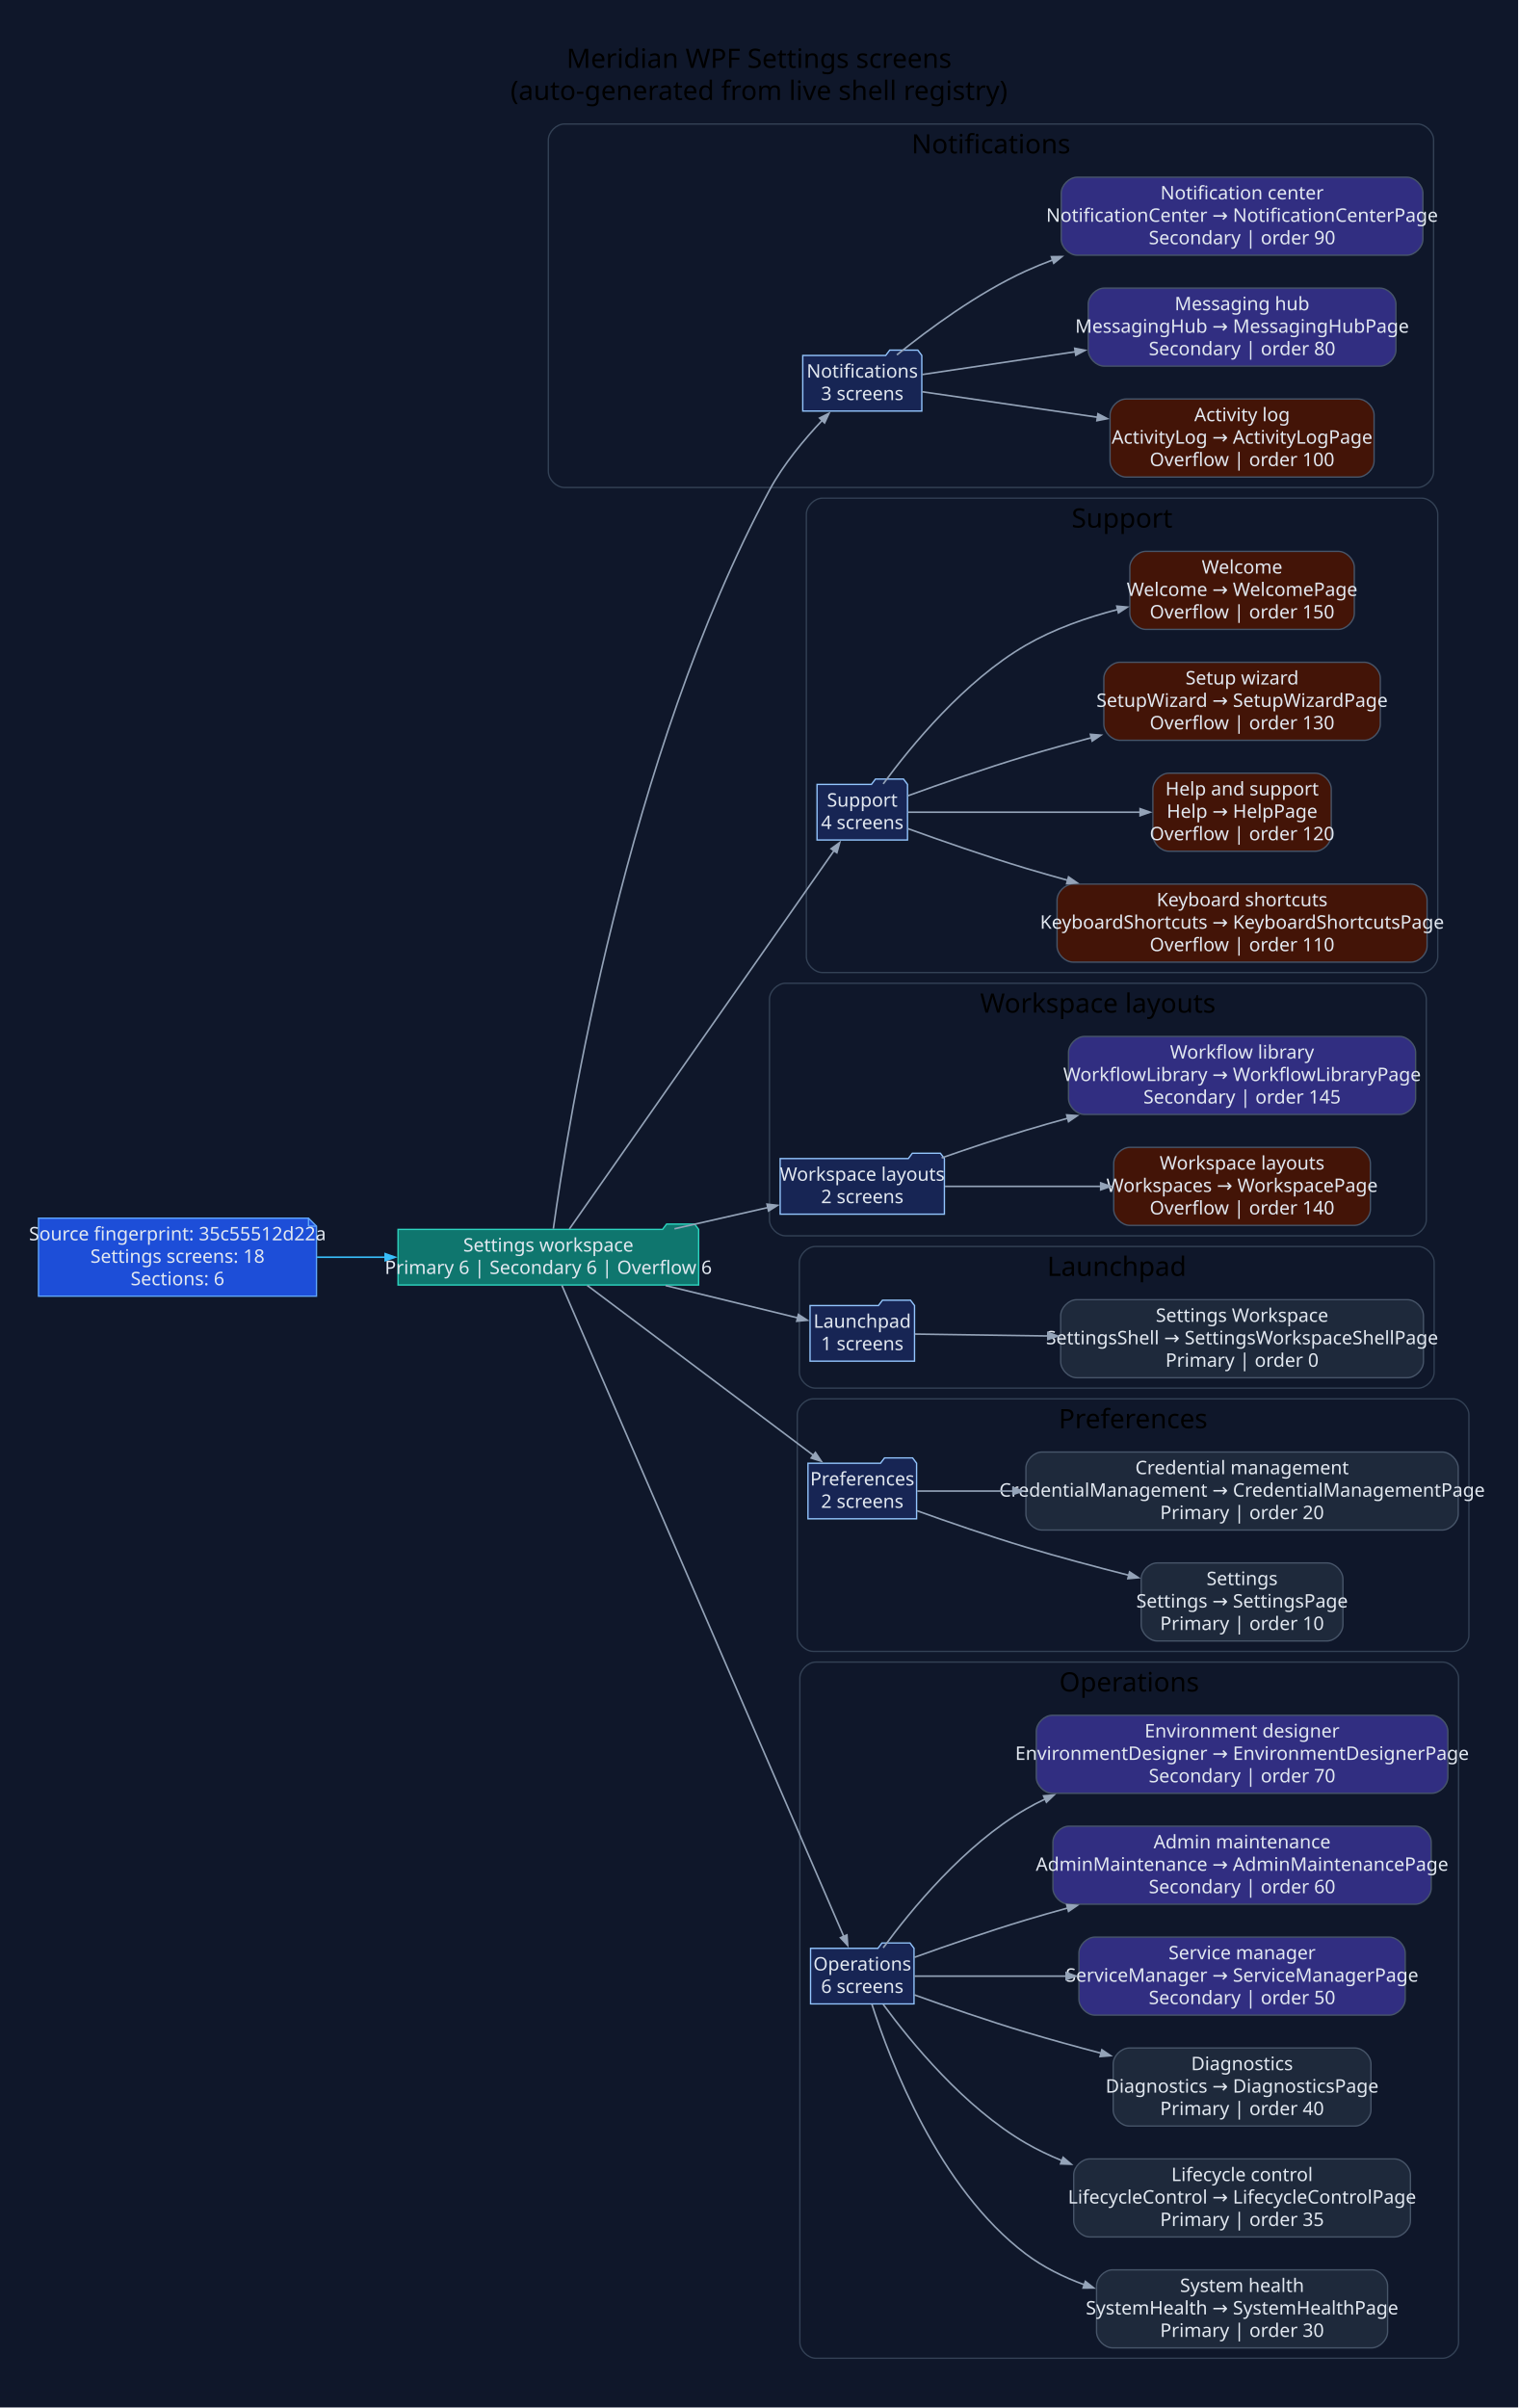
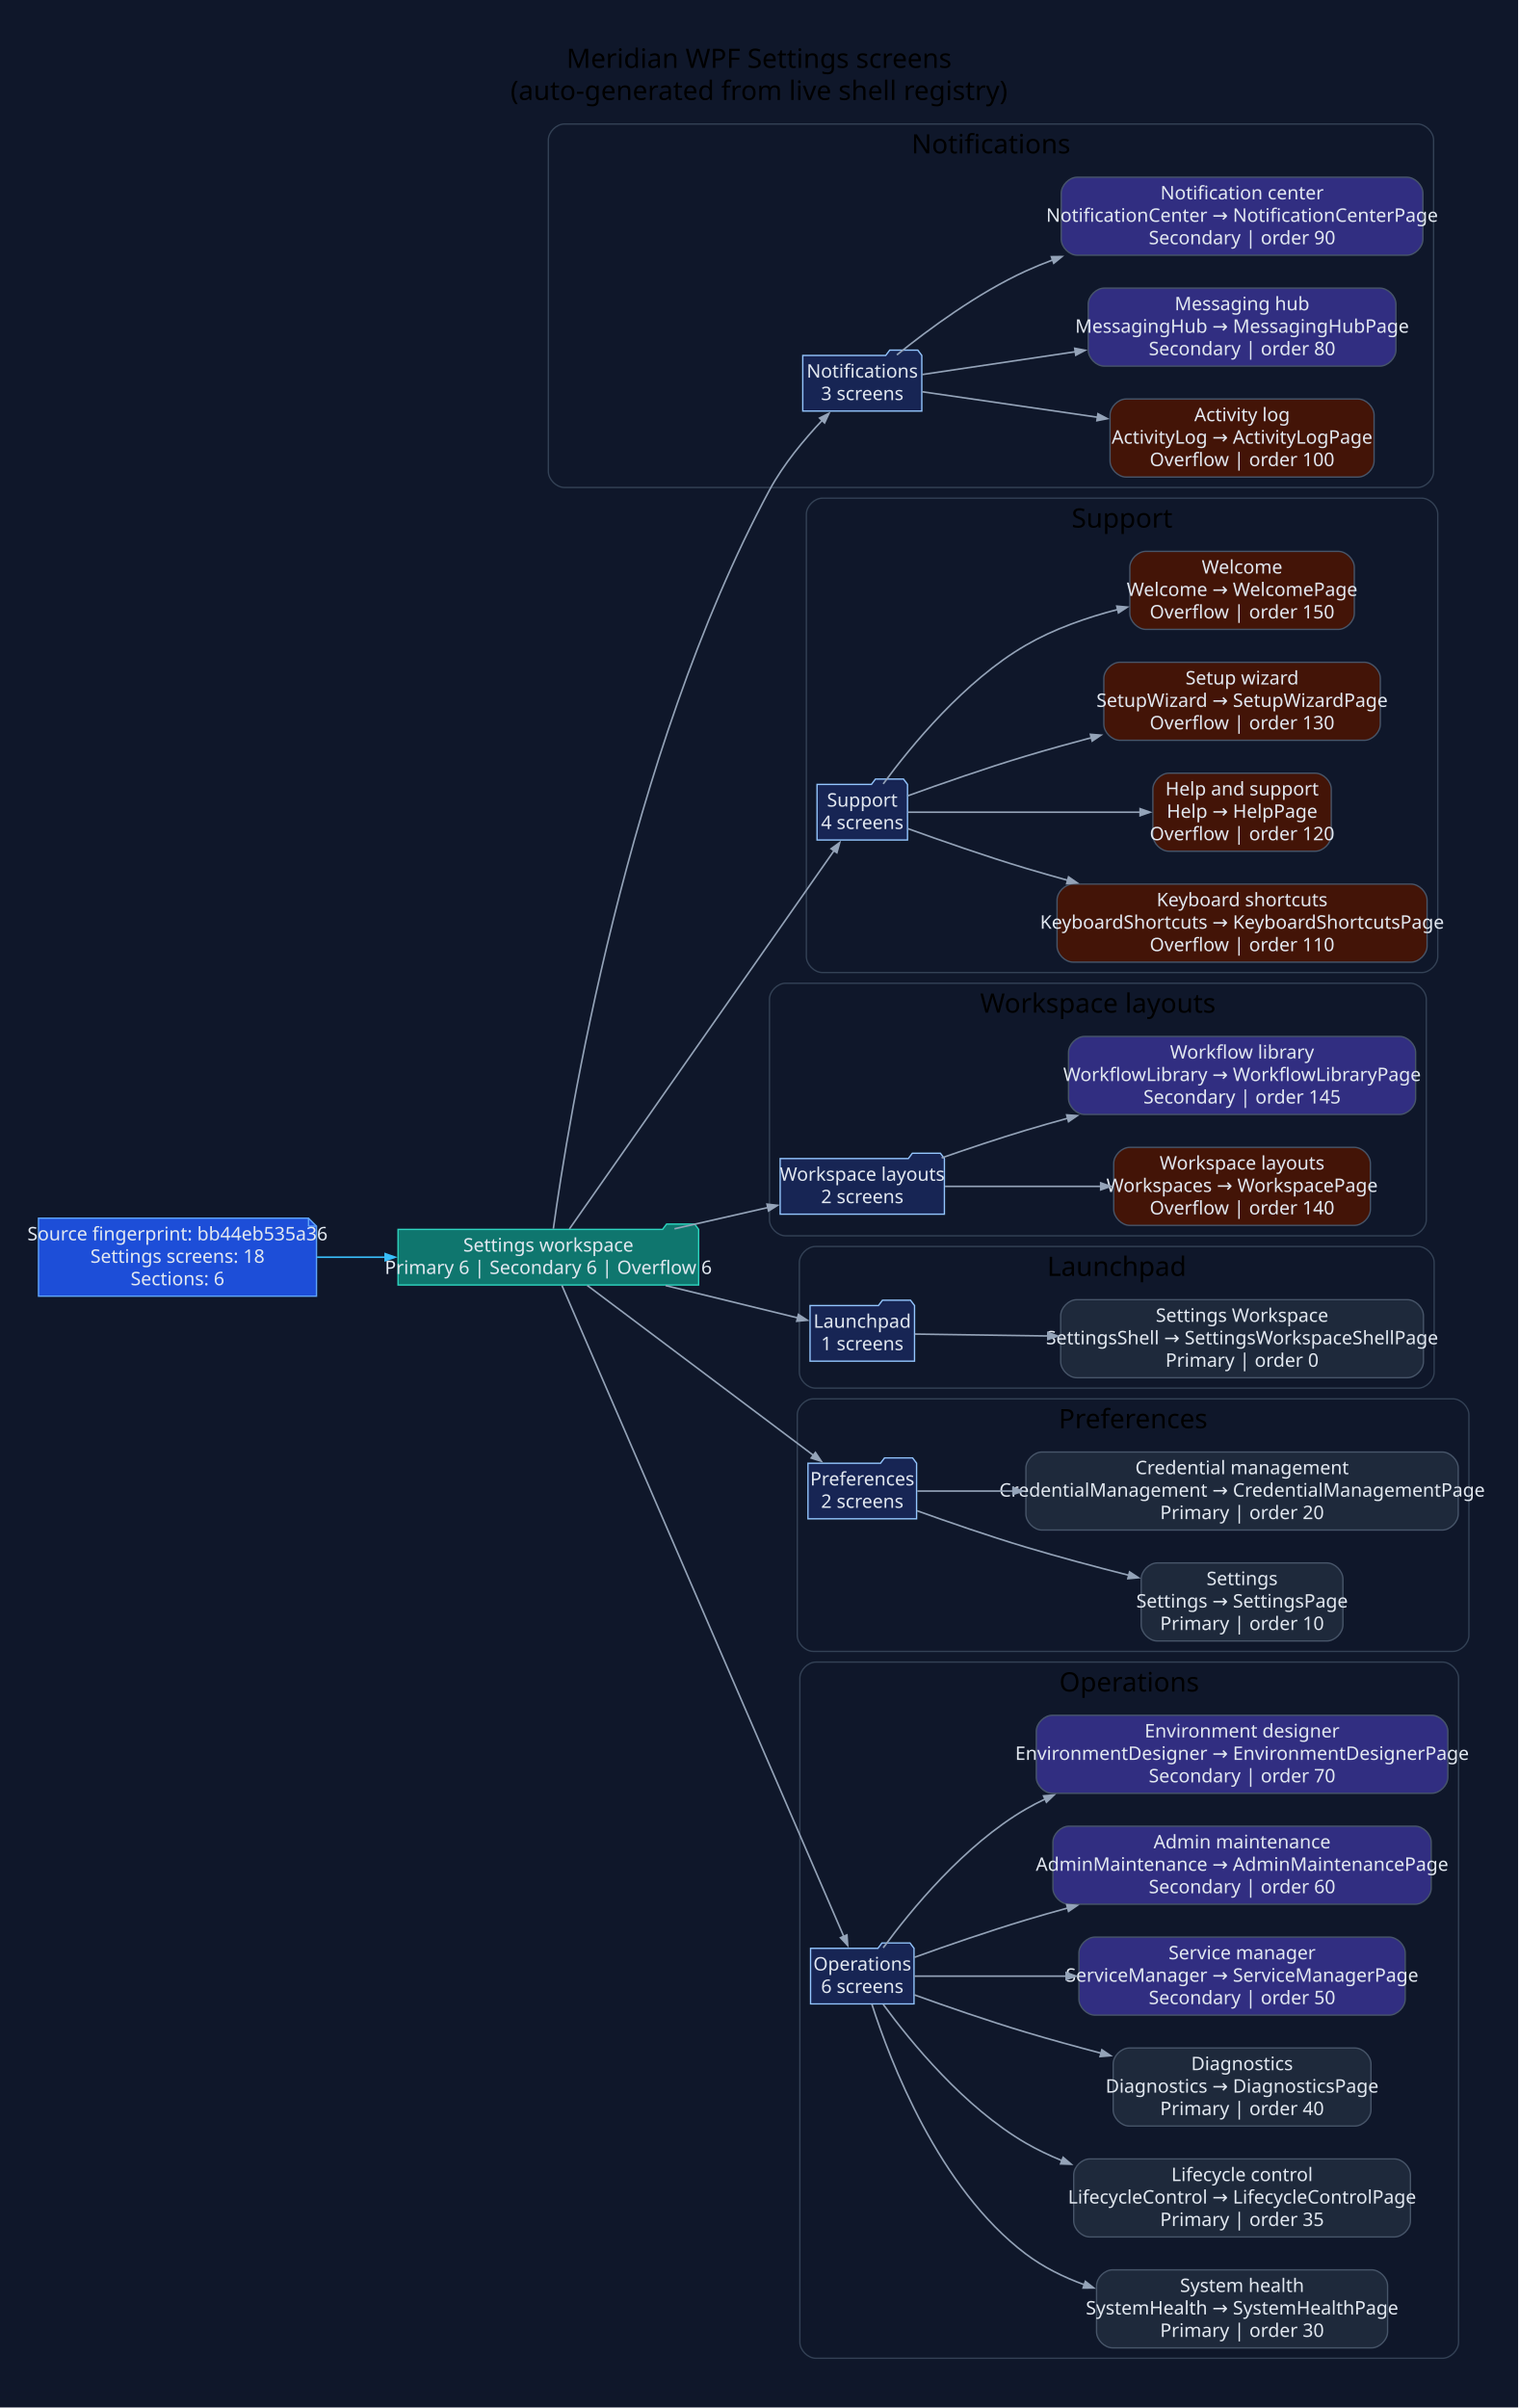
<svg xmlns="http://www.w3.org/2000/svg" width="1136pt" height="1802pt" viewBox="0.00 0.00 1136.00 1802.00">
  <g id="graph0" class="graph" transform="scale(1 1) rotate(0) translate(28.8 1772.8)">
    <polygon fill="#0f172a" stroke="none" points="-28.8,28.8 -28.8,-1772.8 1107.22,-1772.8 1107.22,28.8 -28.8,28.8" />
    <text xml:space="preserve" text-anchor="middle" x="539.21" y="-1722" font-family="Segoe UI" font-size="20.00">Meridian WPF Settings screens</text>
    <text xml:space="preserve" text-anchor="middle" x="539.21" y="-1698" font-family="Segoe UI" font-size="20.00">(auto-generated from live shell registry)</text>
    <g id="clust1" class="cluster">
      <path fill="#0f172a" stroke="#334155" d="M393.54,-1408C393.54,-1408 1031.99,-1408 1031.99,-1408 1037.99,-1408 1043.99,-1414 1043.99,-1420 1043.99,-1420 1043.99,-1668 1043.99,-1668 1043.99,-1674 1037.99,-1680 1031.99,-1680 1031.99,-1680 393.54,-1680 393.54,-1680 387.54,-1680 381.54,-1674 381.54,-1668 381.54,-1668 381.54,-1420 381.54,-1420 381.54,-1414 387.54,-1408 393.54,-1408" />
      <text xml:space="preserve" text-anchor="middle" x="712.76" y="-1658" font-family="Segoe UI" font-size="20.00">Notifications</text>
    </g>
    <g id="clust2" class="cluster">
      <path fill="#0f172a" stroke="#334155" d="M586.61,-1045C586.61,-1045 1035.11,-1045 1035.11,-1045 1041.11,-1045 1047.11,-1051 1047.11,-1057 1047.11,-1057 1047.11,-1388 1047.11,-1388 1047.11,-1394 1041.11,-1400 1035.11,-1400 1035.11,-1400 586.61,-1400 586.61,-1400 580.61,-1400 574.61,-1394 574.61,-1388 574.61,-1388 574.61,-1057 574.61,-1057 574.61,-1051 580.61,-1045 586.61,-1045" />
      <text xml:space="preserve" text-anchor="middle" x="810.86" y="-1378" font-family="Segoe UI" font-size="20.00">Support</text>
    </g>
    <g id="clust3" class="cluster">
      <path fill="#0f172a" stroke="#334155" d="M559.01,-848C559.01,-848 1026.54,-848 1026.54,-848 1032.54,-848 1038.54,-854 1038.54,-860 1038.54,-860 1038.54,-1025 1038.54,-1025 1038.54,-1031 1032.54,-1037 1026.54,-1037 1026.54,-1037 559.01,-1037 559.01,-1037 553.01,-1037 547.01,-1031 547.01,-1025 547.01,-1025 547.01,-860 547.01,-860 547.01,-854 553.01,-848 559.01,-848" />
      <text xml:space="preserve" text-anchor="middle" x="792.78" y="-1015" font-family="Segoe UI" font-size="20.00">Workspace layouts</text>
    </g>
    <g id="clust4" class="cluster">
      <path fill="#0f172a" stroke="#334155" d="M581.37,-734C581.37,-734 1032.4,-734 1032.4,-734 1038.4,-734 1044.4,-740 1044.4,-746 1044.4,-746 1044.4,-828 1044.4,-828 1044.4,-834 1038.4,-840 1032.4,-840 1032.4,-840 581.37,-840 581.37,-840 575.37,-840 569.37,-834 569.37,-828 569.37,-828 569.37,-746 569.37,-746 569.37,-740 575.37,-734 581.37,-734" />
      <text xml:space="preserve" text-anchor="middle" x="806.89" y="-818" font-family="Segoe UI" font-size="20.00">Launchpad</text>
    </g>
    <g id="clust5" class="cluster">
      <path fill="#0f172a" stroke="#334155" d="M579.82,-537C579.82,-537 1058.42,-537 1058.42,-537 1064.42,-537 1070.42,-543 1070.42,-549 1070.42,-549 1070.42,-714 1070.42,-714 1070.42,-720 1064.42,-726 1058.42,-726 1058.42,-726 579.82,-726 579.82,-726 573.82,-726 567.82,-720 567.82,-714 567.82,-714 567.82,-549 567.82,-549 567.82,-543 573.82,-537 579.82,-537" />
      <text xml:space="preserve" text-anchor="middle" x="819.12" y="-704" font-family="Segoe UI" font-size="20.00">Preferences</text>
    </g>
    <g id="clust6" class="cluster">
      <path fill="#0f172a" stroke="#334155" d="M581.75,-8C581.75,-8 1050.66,-8 1050.66,-8 1056.66,-8 1062.66,-14 1062.66,-20 1062.66,-20 1062.66,-517 1062.66,-517 1062.66,-523 1056.66,-529 1050.66,-529 1050.66,-529 581.75,-529 581.75,-529 575.75,-529 569.75,-523 569.75,-517 569.75,-517 569.75,-20 569.75,-20 569.75,-14 575.75,-8 581.75,-8" />
      <text xml:space="preserve" text-anchor="middle" x="816.2" y="-507" font-family="Segoe UI" font-size="20.00">Operations</text>
    </g>
    <g id="node1" class="node">
      <polygon fill="#1d4ed8" stroke="#60a5fa" points="202.06,-861.2 0,-861.2 0,-802.8 208.06,-802.8 208.06,-855.2 202.06,-861.2" />
      <polyline fill="none" stroke="#60a5fa" points="202.06,-861.2 202.06,-855.2" />
      <polyline fill="none" stroke="#60a5fa" points="208.06,-855.2 202.06,-855.2" />
-       <text xml:space="preserve" text-anchor="middle" x="104.03" y="-844.6" font-family="Segoe UI" font-size="14.00" fill="#e2e8f0">Source fingerprint: 35c55512d22a</text>
+       <text xml:space="preserve" text-anchor="middle" x="104.03" y="-844.6" font-family="Segoe UI" font-size="14.00" fill="#e2e8f0">Source fingerprint: bb44eb535a36</text>
      <text xml:space="preserve" text-anchor="middle" x="104.03" y="-827.8" font-family="Segoe UI" font-size="14.00" fill="#e2e8f0">Settings screens: 18</text>
      <text xml:space="preserve" text-anchor="middle" x="104.03" y="-811" font-family="Segoe UI" font-size="14.00" fill="#e2e8f0">Sections: 6</text>
    </g>
    <g id="node2" class="node">
      <polygon fill="#0f766e" stroke="#2dd4bf" points="494.01,-852.8 491.01,-856.8 470.01,-856.8 467.01,-852.8 269.06,-852.8 269.06,-811.2 494.01,-811.2 494.01,-852.8" />
      <text xml:space="preserve" text-anchor="middle" x="381.54" y="-836.2" font-family="Segoe UI" font-size="14.00" fill="#e2e8f0">Settings workspace</text>
      <text xml:space="preserve" text-anchor="middle" x="381.54" y="-819.4" font-family="Segoe UI" font-size="14.00" fill="#e2e8f0">Primary 6 | Secondary 6 | Overflow 6</text>
    </g>
    <g id="edge1" class="edge">
      <path fill="none" stroke="#38bdf8" stroke-width="1.2" d="M208.4,-832C225.18,-832 242.68,-832 259.82,-832" />
      <polygon fill="#38bdf8" stroke="#38bdf8" stroke-width="1.2" points="259.43,-834.63 266.93,-832 259.43,-829.38 259.43,-834.63" />
    </g>
    <g id="node3" class="node">
      <polygon fill="#172554" stroke="#93c5fd" points="661.01,-1506.8 658.01,-1510.8 637.01,-1510.8 634.01,-1506.8 571.92,-1506.8 571.92,-1465.2 661.01,-1465.2 661.01,-1506.8" />
      <text xml:space="preserve" text-anchor="middle" x="616.46" y="-1490.2" font-family="Segoe UI" font-size="14.00" fill="#e2e8f0">Notifications</text>
      <text xml:space="preserve" text-anchor="middle" x="616.46" y="-1473.4" font-family="Segoe UI" font-size="14.00" fill="#e2e8f0">3 screens</text>
    </g>
    <g id="edge2" class="edge">
      <path fill="none" stroke="#94a3b8" stroke-width="1.2" d="M385.29,-853.3C396.07,-931.31 440.1,-1207.2 547.01,-1406 557.37,-1425.27 573,-1444 586.72,-1458.49" />
      <polygon fill="#94a3b8" stroke="#94a3b8" stroke-width="1.2" points="584.49,-1459.97 591.59,-1463.53 588.26,-1456.32 584.49,-1459.97" />
    </g>
    <g id="node7" class="node">
      <polygon fill="#172554" stroke="#93c5fd" points="650.31,-1185.8 647.31,-1189.8 626.31,-1189.8 623.31,-1185.8 582.61,-1185.8 582.61,-1144.2 650.31,-1144.2 650.31,-1185.8" />
      <text xml:space="preserve" text-anchor="middle" x="616.46" y="-1169.2" font-family="Segoe UI" font-size="14.00" fill="#e2e8f0">Support</text>
      <text xml:space="preserve" text-anchor="middle" x="616.46" y="-1152.4" font-family="Segoe UI" font-size="14.00" fill="#e2e8f0">4 screens</text>
    </g>
    <g id="edge6" class="edge">
      <path fill="none" stroke="#94a3b8" stroke-width="1.2" d="M397.28,-853.08C437.55,-910.65 549.41,-1070.57 595.36,-1136.26" />
      <polygon fill="#94a3b8" stroke="#94a3b8" stroke-width="1.2" points="593.14,-1137.66 599.59,-1142.31 597.44,-1134.66 593.14,-1137.66" />
    </g>
    <g id="node12" class="node">
      <polygon fill="#172554" stroke="#93c5fd" points="677.92,-905.8 674.92,-909.8 653.92,-909.8 650.92,-905.8 555.01,-905.8 555.01,-864.2 677.92,-864.2 677.92,-905.8" />
      <text xml:space="preserve" text-anchor="middle" x="616.46" y="-889.2" font-family="Segoe UI" font-size="14.00" fill="#e2e8f0">Workspace layouts</text>
      <text xml:space="preserve" text-anchor="middle" x="616.46" y="-872.4" font-family="Segoe UI" font-size="14.00" fill="#e2e8f0">2 screens</text>
    </g>
    <g id="edge11" class="edge">
      <path fill="none" stroke="#94a3b8" stroke-width="1.2" d="M475.93,-853.25C499.29,-858.57 523.95,-864.18 545.92,-869.18" />
      <polygon fill="#94a3b8" stroke="#94a3b8" stroke-width="1.2" points="545.17,-871.7 553.07,-870.8 546.34,-866.58 545.17,-871.7" />
    </g>
    <g id="node15" class="node">
      <polygon fill="#172554" stroke="#93c5fd" points="655.56,-795.8 652.56,-799.8 631.56,-799.8 628.56,-795.8 577.37,-795.8 577.37,-754.2 655.56,-754.2 655.56,-795.8" />
      <text xml:space="preserve" text-anchor="middle" x="616.46" y="-779.2" font-family="Segoe UI" font-size="14.00" fill="#e2e8f0">Launchpad</text>
      <text xml:space="preserve" text-anchor="middle" x="616.46" y="-762.4" font-family="Segoe UI" font-size="14.00" fill="#e2e8f0">1 screens</text>
    </g>
    <g id="edge14" class="edge">
      <path fill="none" stroke="#94a3b8" stroke-width="1.2" d="M469.27,-810.78C502.77,-802.58 539.78,-793.52 568.18,-786.57" />
      <polygon fill="#94a3b8" stroke="#94a3b8" stroke-width="1.2" points="568.66,-789.16 575.32,-784.82 567.41,-784.06 568.66,-789.16" />
    </g>
    <g id="node17" class="node">
      <polygon fill="#172554" stroke="#93c5fd" points="657.11,-677.8 654.11,-681.8 633.11,-681.8 630.11,-677.8 575.82,-677.8 575.82,-636.2 657.11,-636.2 657.11,-677.8" />
      <text xml:space="preserve" text-anchor="middle" x="616.46" y="-661.2" font-family="Segoe UI" font-size="14.00" fill="#e2e8f0">Preferences</text>
      <text xml:space="preserve" text-anchor="middle" x="616.46" y="-644.4" font-family="Segoe UI" font-size="14.00" fill="#e2e8f0">2 screens</text>
    </g>
    <g id="edge16" class="edge">
      <path fill="none" stroke="#94a3b8" stroke-width="1.2" d="M410.63,-810.89C453.04,-779.03 533.37,-718.67 579.83,-683.77" />
      <polygon fill="#94a3b8" stroke="#94a3b8" stroke-width="1.2" points="581.4,-685.88 585.82,-679.27 578.24,-681.68 581.4,-685.88" />
    </g>
    <g id="node20" class="node">
      <polygon fill="#172554" stroke="#93c5fd" points="655.18,-314.8 652.18,-318.8 631.18,-318.8 628.18,-314.8 577.75,-314.8 577.75,-273.2 655.18,-273.2 655.18,-314.8" />
      <text xml:space="preserve" text-anchor="middle" x="616.46" y="-298.2" font-family="Segoe UI" font-size="14.00" fill="#e2e8f0">Operations</text>
      <text xml:space="preserve" text-anchor="middle" x="616.46" y="-281.4" font-family="Segoe UI" font-size="14.00" fill="#e2e8f0">6 screens</text>
    </g>
    <g id="edge19" class="edge">
      <path fill="none" stroke="#94a3b8" stroke-width="1.2" d="M391.67,-810.91C427.76,-727.55 560.55,-420.84 602.6,-323.71" />
      <polygon fill="#94a3b8" stroke="#94a3b8" stroke-width="1.2" points="604.98,-324.83 605.55,-316.9 600.16,-322.74 604.98,-324.83" />
    </g>
    <g id="node4" class="node">
      <path fill="#431407" stroke="#475569" d="M987.46,-1474.2C987.46,-1474.2 813.88,-1474.2 813.88,-1474.2 807.88,-1474.2 801.88,-1468.2 801.88,-1462.2 801.88,-1462.2 801.88,-1427.8 801.88,-1427.8 801.88,-1421.8 807.88,-1415.8 813.88,-1415.8 813.88,-1415.8 987.46,-1415.8 987.46,-1415.8 993.46,-1415.8 999.46,-1421.8 999.46,-1427.8 999.46,-1427.8 999.46,-1462.2 999.46,-1462.2 999.46,-1468.2 993.46,-1474.2 987.46,-1474.2" />
      <text xml:space="preserve" text-anchor="middle" x="900.67" y="-1457.6" font-family="Segoe UI" font-size="14.00" fill="#e2e8f0">Activity log</text>
      <text xml:space="preserve" text-anchor="middle" x="900.67" y="-1440.8" font-family="Segoe UI" font-size="14.00" fill="#e2e8f0">ActivityLog → ActivityLogPage</text>
      <text xml:space="preserve" text-anchor="middle" x="900.67" y="-1424" font-family="Segoe UI" font-size="14.00" fill="#e2e8f0">Overflow | order 100</text>
    </g>
    <g id="edge3" class="edge">
      <path fill="none" stroke="#94a3b8" stroke-width="1.2" d="M661.25,-1479.64C696.3,-1474.55 746.97,-1467.18 792.6,-1460.56" />
      <polygon fill="#94a3b8" stroke="#94a3b8" stroke-width="1.2" points="792.81,-1463.18 799.85,-1459.5 792.05,-1457.98 792.81,-1463.18" />
    </g>
    <g id="node5" class="node">
      <path fill="#312e81" stroke="#475569" d="M1003.8,-1557.2C1003.8,-1557.2 797.54,-1557.2 797.54,-1557.2 791.54,-1557.2 785.54,-1551.2 785.54,-1545.2 785.54,-1545.2 785.54,-1510.8 785.54,-1510.8 785.54,-1504.8 791.54,-1498.8 797.54,-1498.8 797.54,-1498.8 1003.8,-1498.8 1003.8,-1498.8 1009.8,-1498.8 1015.8,-1504.8 1015.8,-1510.8 1015.8,-1510.8 1015.8,-1545.2 1015.8,-1545.2 1015.8,-1551.2 1009.8,-1557.2 1003.8,-1557.2" />
      <text xml:space="preserve" text-anchor="middle" x="900.67" y="-1540.6" font-family="Segoe UI" font-size="14.00" fill="#e2e8f0">Messaging hub</text>
      <text xml:space="preserve" text-anchor="middle" x="900.67" y="-1523.8" font-family="Segoe UI" font-size="14.00" fill="#e2e8f0">MessagingHub → MessagingHubPage</text>
      <text xml:space="preserve" text-anchor="middle" x="900.67" y="-1507" font-family="Segoe UI" font-size="14.00" fill="#e2e8f0">Secondary | order 80</text>
    </g>
    <g id="edge4" class="edge">
      <path fill="none" stroke="#94a3b8" stroke-width="1.2" d="M661.25,-1492.52C692.11,-1497.11 735.09,-1503.51 776.07,-1509.61" />
      <polygon fill="#94a3b8" stroke="#94a3b8" stroke-width="1.2" points="775.45,-1512.17 783.26,-1510.67 776.23,-1506.97 775.45,-1512.17" />
    </g>
    <g id="node6" class="node">
      <path fill="#312e81" stroke="#475569" d="M1023.99,-1640.2C1023.99,-1640.2 777.34,-1640.2 777.34,-1640.2 771.34,-1640.2 765.34,-1634.2 765.34,-1628.2 765.34,-1628.2 765.34,-1593.8 765.34,-1593.8 765.34,-1587.8 771.34,-1581.8 777.34,-1581.8 777.34,-1581.8 1023.99,-1581.8 1023.99,-1581.8 1029.99,-1581.8 1035.99,-1587.8 1035.99,-1593.8 1035.99,-1593.8 1035.99,-1628.2 1035.99,-1628.2 1035.99,-1634.2 1029.99,-1640.2 1023.99,-1640.2" />
      <text xml:space="preserve" text-anchor="middle" x="900.67" y="-1623.6" font-family="Segoe UI" font-size="14.00" fill="#e2e8f0">Notification center</text>
      <text xml:space="preserve" text-anchor="middle" x="900.67" y="-1606.8" font-family="Segoe UI" font-size="14.00" fill="#e2e8f0">NotificationCenter → NotificationCenterPage</text>
      <text xml:space="preserve" text-anchor="middle" x="900.67" y="-1590" font-family="Segoe UI" font-size="14.00" fill="#e2e8f0">Secondary | order 90</text>
    </g>
    <g id="edge5" class="edge">
      <path fill="none" stroke="#94a3b8" stroke-width="1.2" d="M642.37,-1507.22C665.86,-1526.21 702.75,-1553.53 738.92,-1570 745.37,-1572.94 752.06,-1575.69 758.9,-1578.26" />
      <polygon fill="#94a3b8" stroke="#94a3b8" stroke-width="1.2" points="757.97,-1580.72 765.91,-1580.81 759.76,-1575.78 757.97,-1580.72" />
    </g>
    <g id="node8" class="node">
      <path fill="#431407" stroke="#475569" d="M1027.11,-1111.2C1027.11,-1111.2 774.22,-1111.2 774.22,-1111.2 768.22,-1111.2 762.22,-1105.2 762.22,-1099.2 762.22,-1099.2 762.22,-1064.8 762.22,-1064.8 762.22,-1058.8 768.22,-1052.8 774.22,-1052.8 774.22,-1052.8 1027.11,-1052.8 1027.11,-1052.8 1033.11,-1052.8 1039.11,-1058.8 1039.11,-1064.8 1039.11,-1064.8 1039.11,-1099.2 1039.11,-1099.2 1039.11,-1105.2 1033.11,-1111.2 1027.11,-1111.2" />
      <text xml:space="preserve" text-anchor="middle" x="900.67" y="-1094.6" font-family="Segoe UI" font-size="14.00" fill="#e2e8f0">Keyboard shortcuts</text>
      <text xml:space="preserve" text-anchor="middle" x="900.67" y="-1077.8" font-family="Segoe UI" font-size="14.00" fill="#e2e8f0">KeyboardShortcuts → KeyboardShortcutsPage</text>
      <text xml:space="preserve" text-anchor="middle" x="900.67" y="-1061" font-family="Segoe UI" font-size="14.00" fill="#e2e8f0">Overflow | order 110</text>
    </g>
    <g id="edge7" class="edge">
      <path fill="none" stroke="#94a3b8" stroke-width="1.2" d="M650.73,-1152.66C675,-1143.86 708.78,-1132.04 738.92,-1123 749.05,-1119.96 759.58,-1116.95 770.19,-1114.03" />
      <polygon fill="#94a3b8" stroke="#94a3b8" stroke-width="1.2" points="770.81,-1116.58 777.36,-1112.07 769.43,-1111.51 770.81,-1116.58" />
    </g>
    <g id="node9" class="node">
      <path fill="#431407" stroke="#475569" d="M955.41,-1194.2C955.41,-1194.2 845.92,-1194.2 845.92,-1194.2 839.92,-1194.2 833.92,-1188.2 833.92,-1182.2 833.92,-1182.2 833.92,-1147.8 833.92,-1147.8 833.92,-1141.8 839.92,-1135.8 845.92,-1135.8 845.92,-1135.8 955.41,-1135.8 955.41,-1135.8 961.41,-1135.8 967.41,-1141.8 967.41,-1147.8 967.41,-1147.8 967.41,-1182.2 967.41,-1182.2 967.41,-1188.2 961.41,-1194.2 955.41,-1194.2" />
      <text xml:space="preserve" text-anchor="middle" x="900.67" y="-1177.6" font-family="Segoe UI" font-size="14.00" fill="#e2e8f0">Help and support</text>
      <text xml:space="preserve" text-anchor="middle" x="900.67" y="-1160.8" font-family="Segoe UI" font-size="14.00" fill="#e2e8f0">Help → HelpPage</text>
      <text xml:space="preserve" text-anchor="middle" x="900.67" y="-1144" font-family="Segoe UI" font-size="14.00" fill="#e2e8f0">Overflow | order 120</text>
    </g>
    <g id="edge8" class="edge">
      <path fill="none" stroke="#94a3b8" stroke-width="1.2" d="M650.67,-1165C693.11,-1165 767.85,-1165 824.4,-1165" />
      <polygon fill="#94a3b8" stroke="#94a3b8" stroke-width="1.2" points="824.35,-1167.63 831.85,-1165 824.35,-1162.38 824.35,-1167.63" />
    </g>
    <g id="node10" class="node">
      <path fill="#431407" stroke="#475569" d="M992.11,-1277.2C992.11,-1277.2 809.23,-1277.2 809.23,-1277.2 803.23,-1277.2 797.23,-1271.2 797.23,-1265.2 797.23,-1265.2 797.23,-1230.8 797.23,-1230.8 797.23,-1224.8 803.23,-1218.8 809.23,-1218.8 809.23,-1218.8 992.11,-1218.8 992.11,-1218.8 998.11,-1218.8 1004.11,-1224.8 1004.11,-1230.8 1004.11,-1230.8 1004.11,-1265.2 1004.11,-1265.2 1004.11,-1271.2 998.11,-1277.2 992.11,-1277.2" />
      <text xml:space="preserve" text-anchor="middle" x="900.67" y="-1260.6" font-family="Segoe UI" font-size="14.00" fill="#e2e8f0">Setup wizard</text>
      <text xml:space="preserve" text-anchor="middle" x="900.67" y="-1243.8" font-family="Segoe UI" font-size="14.00" fill="#e2e8f0">SetupWizard → SetupWizardPage</text>
      <text xml:space="preserve" text-anchor="middle" x="900.67" y="-1227" font-family="Segoe UI" font-size="14.00" fill="#e2e8f0">Overflow | order 130</text>
    </g>
    <g id="edge9" class="edge">
      <path fill="none" stroke="#94a3b8" stroke-width="1.2" d="M650.73,-1177.34C675,-1186.14 708.78,-1197.96 738.92,-1207 754.77,-1211.76 771.62,-1216.44 788.2,-1220.85" />
      <polygon fill="#94a3b8" stroke="#94a3b8" stroke-width="1.2" points="787.16,-1223.29 795.08,-1222.67 788.5,-1218.22 787.16,-1223.29" />
    </g>
    <g id="node11" class="node">
      <path fill="#431407" stroke="#475569" d="M972.66,-1360.2C972.66,-1360.2 828.68,-1360.2 828.68,-1360.2 822.68,-1360.2 816.68,-1354.2 816.68,-1348.2 816.68,-1348.2 816.68,-1313.8 816.68,-1313.8 816.68,-1307.8 822.68,-1301.8 828.68,-1301.8 828.68,-1301.8 972.66,-1301.8 972.66,-1301.8 978.66,-1301.8 984.66,-1307.8 984.66,-1313.8 984.66,-1313.8 984.66,-1348.2 984.66,-1348.2 984.66,-1354.2 978.66,-1360.2 972.66,-1360.2" />
      <text xml:space="preserve" text-anchor="middle" x="900.67" y="-1343.6" font-family="Segoe UI" font-size="14.00" fill="#e2e8f0">Welcome</text>
      <text xml:space="preserve" text-anchor="middle" x="900.67" y="-1326.8" font-family="Segoe UI" font-size="14.00" fill="#e2e8f0">Welcome → WelcomePage</text>
      <text xml:space="preserve" text-anchor="middle" x="900.67" y="-1310" font-family="Segoe UI" font-size="14.00" fill="#e2e8f0">Overflow | order 150</text>
    </g>
    <g id="edge10" class="edge">
      <path fill="none" stroke="#94a3b8" stroke-width="1.2" d="M632.13,-1186.18C652.71,-1214.24 692.83,-1263.32 738.92,-1290 759.8,-1302.09 784.24,-1310.66 807.66,-1316.72" />
      <polygon fill="#94a3b8" stroke="#94a3b8" stroke-width="1.2" points="806.91,-1319.23 814.82,-1318.48 808.17,-1314.14 806.91,-1319.23" />
    </g>
    <g id="node13" class="node">
      <path fill="#431407" stroke="#475569" d="M984.71,-914.2C984.71,-914.2 816.62,-914.2 816.62,-914.2 810.62,-914.2 804.62,-908.2 804.62,-902.2 804.62,-902.2 804.62,-867.8 804.62,-867.8 804.62,-861.8 810.62,-855.8 816.62,-855.8 816.62,-855.8 984.71,-855.8 984.71,-855.8 990.71,-855.8 996.71,-861.8 996.71,-867.8 996.71,-867.8 996.71,-902.2 996.71,-902.2 996.71,-908.2 990.71,-914.2 984.71,-914.2" />
      <text xml:space="preserve" text-anchor="middle" x="900.67" y="-897.6" font-family="Segoe UI" font-size="14.00" fill="#e2e8f0">Workspace layouts</text>
      <text xml:space="preserve" text-anchor="middle" x="900.67" y="-880.8" font-family="Segoe UI" font-size="14.00" fill="#e2e8f0">Workspaces → WorkspacePage</text>
      <text xml:space="preserve" text-anchor="middle" x="900.67" y="-864" font-family="Segoe UI" font-size="14.00" fill="#e2e8f0">Overflow | order 140</text>
    </g>
    <g id="edge12" class="edge">
      <path fill="none" stroke="#94a3b8" stroke-width="1.2" d="M678.35,-885C712.47,-885 755.96,-885 795.34,-885" />
      <polygon fill="#94a3b8" stroke="#94a3b8" stroke-width="1.2" points="794.88,-887.63 802.38,-885 794.88,-882.38 794.88,-887.63" />
    </g>
    <g id="node14" class="node">
      <path fill="#312e81" stroke="#475569" d="M1018.54,-997.2C1018.54,-997.2 782.79,-997.2 782.79,-997.2 776.79,-997.2 770.79,-991.2 770.79,-985.2 770.79,-985.2 770.79,-950.8 770.79,-950.8 770.79,-944.8 776.79,-938.8 782.79,-938.8 782.79,-938.8 1018.54,-938.8 1018.54,-938.8 1024.54,-938.8 1030.54,-944.8 1030.54,-950.8 1030.54,-950.8 1030.54,-985.2 1030.54,-985.2 1030.54,-991.2 1024.54,-997.2 1018.54,-997.2" />
      <text xml:space="preserve" text-anchor="middle" x="900.67" y="-980.6" font-family="Segoe UI" font-size="14.00" fill="#e2e8f0">Workflow library</text>
      <text xml:space="preserve" text-anchor="middle" x="900.67" y="-963.8" font-family="Segoe UI" font-size="14.00" fill="#e2e8f0">WorkflowLibrary → WorkflowLibraryPage</text>
      <text xml:space="preserve" text-anchor="middle" x="900.67" y="-947" font-family="Segoe UI" font-size="14.00" fill="#e2e8f0">Secondary | order 145</text>
    </g>
    <g id="edge13" class="edge">
      <path fill="none" stroke="#94a3b8" stroke-width="1.2" d="M675.83,-906.29C695.73,-913.25 718.19,-920.78 738.92,-927 749.05,-930.04 759.58,-933.05 770.19,-935.97" />
      <polygon fill="#94a3b8" stroke="#94a3b8" stroke-width="1.2" points="769.43,-938.49 777.36,-937.93 770.81,-933.42 769.43,-938.49" />
    </g>
    <g id="node16" class="node">
      <path fill="#1e293b" stroke="#475569" d="M1024.4,-800.2C1024.4,-800.2 776.93,-800.2 776.93,-800.2 770.93,-800.2 764.93,-794.2 764.93,-788.2 764.93,-788.2 764.93,-753.8 764.93,-753.8 764.93,-747.8 770.93,-741.8 776.93,-741.8 776.93,-741.8 1024.4,-741.8 1024.4,-741.8 1030.4,-741.8 1036.4,-747.8 1036.4,-753.8 1036.4,-753.8 1036.4,-788.2 1036.4,-788.2 1036.4,-794.2 1030.4,-800.2 1024.4,-800.2" />
      <text xml:space="preserve" text-anchor="middle" x="900.67" y="-783.6" font-family="Segoe UI" font-size="14.00" fill="#e2e8f0">Settings Workspace</text>
      <text xml:space="preserve" text-anchor="middle" x="900.67" y="-766.8" font-family="Segoe UI" font-size="14.00" fill="#e2e8f0">SettingsShell → SettingsWorkspaceShellPage</text>
      <text xml:space="preserve" text-anchor="middle" x="900.67" y="-750" font-family="Segoe UI" font-size="14.00" fill="#e2e8f0">Primary | order 0</text>
    </g>
    <g id="edge15" class="edge">
      <path fill="none" stroke="#94a3b8" stroke-width="1.2" d="M655.82,-774.46C682.12,-774.08 718.82,-773.56 755.77,-773.04" />
      <polygon fill="#94a3b8" stroke="#94a3b8" stroke-width="1.2" points="755.38,-775.67 762.84,-772.94 755.31,-770.42 755.38,-775.67" />
    </g>
    <g id="node18" class="node">
      <path fill="#1e293b" stroke="#475569" d="M964.14,-603.2C964.14,-603.2 837.19,-603.2 837.19,-603.2 831.19,-603.2 825.19,-597.2 825.19,-591.2 825.19,-591.2 825.19,-556.8 825.19,-556.8 825.19,-550.8 831.19,-544.8 837.19,-544.8 837.19,-544.8 964.14,-544.8 964.14,-544.8 970.14,-544.8 976.14,-550.8 976.14,-556.8 976.14,-556.8 976.14,-591.2 976.14,-591.2 976.14,-597.2 970.14,-603.2 964.14,-603.2" />
      <text xml:space="preserve" text-anchor="middle" x="900.67" y="-586.6" font-family="Segoe UI" font-size="14.00" fill="#e2e8f0">Settings</text>
      <text xml:space="preserve" text-anchor="middle" x="900.67" y="-569.8" font-family="Segoe UI" font-size="14.00" fill="#e2e8f0">Settings → SettingsPage</text>
      <text xml:space="preserve" text-anchor="middle" x="900.67" y="-553" font-family="Segoe UI" font-size="14.00" fill="#e2e8f0">Primary | order 10</text>
    </g>
    <g id="edge17" class="edge">
      <path fill="none" stroke="#94a3b8" stroke-width="1.2" d="M657.4,-642.25C680.96,-633.78 711.46,-623.23 738.92,-615 763.84,-607.53 791.2,-600.22 816.16,-593.9" />
      <polygon fill="#94a3b8" stroke="#94a3b8" stroke-width="1.2" points="816.49,-596.52 823.12,-592.14 815.21,-591.43 816.49,-596.52" />
    </g>
    <g id="node19" class="node">
      <path fill="#1e293b" stroke="#475569" d="M1050.42,-686.2C1050.42,-686.2 750.92,-686.2 750.92,-686.2 744.92,-686.2 738.92,-680.2 738.92,-674.2 738.92,-674.2 738.92,-639.8 738.92,-639.8 738.92,-633.8 744.92,-627.8 750.92,-627.8 750.92,-627.8 1050.42,-627.8 1050.42,-627.8 1056.42,-627.8 1062.42,-633.8 1062.42,-639.8 1062.42,-639.8 1062.42,-674.2 1062.42,-674.2 1062.42,-680.2 1056.42,-686.2 1050.42,-686.2" />
      <text xml:space="preserve" text-anchor="middle" x="900.67" y="-669.6" font-family="Segoe UI" font-size="14.00" fill="#e2e8f0">Credential management</text>
      <text xml:space="preserve" text-anchor="middle" x="900.67" y="-652.8" font-family="Segoe UI" font-size="14.00" fill="#e2e8f0">CredentialManagement → CredentialManagementPage</text>
      <text xml:space="preserve" text-anchor="middle" x="900.67" y="-636" font-family="Segoe UI" font-size="14.00" fill="#e2e8f0">Primary | order 20</text>
    </g>
    <g id="edge18" class="edge">
      <path fill="none" stroke="#94a3b8" stroke-width="1.2" d="M657.6,-657C677.35,-657 702.65,-657 729.42,-657" />
      <polygon fill="#94a3b8" stroke="#94a3b8" stroke-width="1.2" points="729.23,-659.63 736.73,-657 729.23,-654.38 729.23,-659.63" />
    </g>
    <g id="node21" class="node">
      <path fill="#1e293b" stroke="#475569" d="M997.57,-74.2C997.57,-74.2 803.77,-74.2 803.77,-74.2 797.77,-74.2 791.77,-68.2 791.77,-62.2 791.77,-62.2 791.77,-27.8 791.77,-27.8 791.77,-21.8 797.77,-15.8 803.77,-15.8 803.77,-15.8 997.57,-15.8 997.57,-15.8 1003.57,-15.8 1009.57,-21.8 1009.57,-27.8 1009.57,-27.8 1009.57,-62.2 1009.57,-62.2 1009.57,-68.2 1003.57,-74.2 997.57,-74.2" />
      <text xml:space="preserve" text-anchor="middle" x="900.67" y="-57.6" font-family="Segoe UI" font-size="14.00" fill="#e2e8f0">System health</text>
      <text xml:space="preserve" text-anchor="middle" x="900.67" y="-40.8" font-family="Segoe UI" font-size="14.00" fill="#e2e8f0">SystemHealth → SystemHealthPage</text>
      <text xml:space="preserve" text-anchor="middle" x="900.67" y="-24" font-family="Segoe UI" font-size="14.00" fill="#e2e8f0">Primary | order 30</text>
    </g>
    <g id="edge20" class="edge">
      <path fill="none" stroke="#94a3b8" stroke-width="1.2" d="M623.67,-272.89C637.23,-230.57 673.64,-135.21 738.92,-86 751.92,-76.2 767.02,-68.73 782.65,-63.03" />
      <polygon fill="#94a3b8" stroke="#94a3b8" stroke-width="1.2" points="783.41,-65.55 789.66,-60.64 781.72,-60.58 783.41,-65.55" />
    </g>
    <g id="node22" class="node">
      <path fill="#1e293b" stroke="#475569" d="M1014.65,-157.2C1014.65,-157.2 786.68,-157.2 786.68,-157.2 780.68,-157.2 774.68,-151.2 774.68,-145.2 774.68,-145.2 774.68,-110.8 774.68,-110.8 774.68,-104.8 780.68,-98.8 786.68,-98.8 786.68,-98.8 1014.65,-98.8 1014.65,-98.8 1020.65,-98.8 1026.65,-104.8 1026.65,-110.8 1026.65,-110.8 1026.65,-145.2 1026.65,-145.2 1026.65,-151.2 1020.65,-157.2 1014.65,-157.2" />
      <text xml:space="preserve" text-anchor="middle" x="900.67" y="-140.6" font-family="Segoe UI" font-size="14.00" fill="#e2e8f0">Lifecycle control</text>
      <text xml:space="preserve" text-anchor="middle" x="900.67" y="-123.8" font-family="Segoe UI" font-size="14.00" fill="#e2e8f0">LifecycleControl → LifecycleControlPage</text>
      <text xml:space="preserve" text-anchor="middle" x="900.67" y="-107" font-family="Segoe UI" font-size="14.00" fill="#e2e8f0">Primary | order 35</text>
    </g>
    <g id="edge21" class="edge">
      <path fill="none" stroke="#94a3b8" stroke-width="1.2" d="M632.13,-272.82C652.71,-244.76 692.83,-195.68 738.92,-169 747.41,-164.08 756.49,-159.75 765.85,-155.93" />
      <polygon fill="#94a3b8" stroke="#94a3b8" stroke-width="1.2" points="766.78,-158.38 772.82,-153.22 764.88,-153.49 766.78,-158.38" />
    </g>
    <g id="node23" class="node">
      <path fill="#1e293b" stroke="#475569" d="M985.13,-240.2C985.13,-240.2 816.21,-240.2 816.21,-240.2 810.21,-240.2 804.21,-234.2 804.21,-228.2 804.21,-228.2 804.21,-193.8 804.21,-193.8 804.21,-187.8 810.21,-181.8 816.21,-181.8 816.21,-181.8 985.13,-181.8 985.13,-181.8 991.13,-181.8 997.13,-187.8 997.13,-193.8 997.13,-193.8 997.13,-228.2 997.13,-228.2 997.13,-234.2 991.13,-240.2 985.13,-240.2" />
      <text xml:space="preserve" text-anchor="middle" x="900.67" y="-223.6" font-family="Segoe UI" font-size="14.00" fill="#e2e8f0">Diagnostics</text>
      <text xml:space="preserve" text-anchor="middle" x="900.67" y="-206.8" font-family="Segoe UI" font-size="14.00" fill="#e2e8f0">Diagnostics → DiagnosticsPage</text>
      <text xml:space="preserve" text-anchor="middle" x="900.67" y="-190" font-family="Segoe UI" font-size="14.00" fill="#e2e8f0">Primary | order 40</text>
    </g>
    <g id="edge22" class="edge">
      <path fill="none" stroke="#94a3b8" stroke-width="1.2" d="M655.49,-279.94C679.3,-271.36 710.71,-260.46 738.92,-252 757.02,-246.57 776.4,-241.23 795.21,-236.3" />
      <polygon fill="#94a3b8" stroke="#94a3b8" stroke-width="1.2" points="795.75,-238.87 802.35,-234.44 794.43,-233.79 795.75,-238.87" />
    </g>
    <g id="node24" class="node">
      <path fill="#312e81" stroke="#475569" d="M1010.76,-323.2C1010.76,-323.2 790.58,-323.2 790.58,-323.2 784.58,-323.2 778.58,-317.2 778.58,-311.2 778.58,-311.2 778.58,-276.8 778.58,-276.8 778.58,-270.8 784.58,-264.8 790.58,-264.8 790.58,-264.8 1010.76,-264.8 1010.76,-264.8 1016.76,-264.8 1022.76,-270.8 1022.76,-276.8 1022.76,-276.8 1022.76,-311.2 1022.76,-311.2 1022.76,-317.2 1016.76,-323.2 1010.76,-323.2" />
      <text xml:space="preserve" text-anchor="middle" x="900.67" y="-306.6" font-family="Segoe UI" font-size="14.00" fill="#e2e8f0">Service manager</text>
      <text xml:space="preserve" text-anchor="middle" x="900.67" y="-289.8" font-family="Segoe UI" font-size="14.00" fill="#e2e8f0">ServiceManager → ServiceManagerPage</text>
      <text xml:space="preserve" text-anchor="middle" x="900.67" y="-273" font-family="Segoe UI" font-size="14.00" fill="#e2e8f0">Secondary | order 50</text>
    </g>
    <g id="edge23" class="edge">
      <path fill="none" stroke="#94a3b8" stroke-width="1.2" d="M655.52,-294C685.03,-294 727.75,-294 769.23,-294" />
      <polygon fill="#94a3b8" stroke="#94a3b8" stroke-width="1.2" points="769.02,-296.63 776.52,-294 769.02,-291.38 769.02,-296.63" />
    </g>
    <g id="node25" class="node">
      <path fill="#312e81" stroke="#475569" d="M1030.21,-406.2C1030.21,-406.2 771.12,-406.2 771.12,-406.2 765.12,-406.2 759.12,-400.2 759.12,-394.2 759.12,-394.2 759.12,-359.8 759.12,-359.8 759.12,-353.8 765.12,-347.8 771.12,-347.8 771.12,-347.8 1030.21,-347.8 1030.21,-347.8 1036.21,-347.8 1042.21,-353.8 1042.21,-359.8 1042.21,-359.8 1042.21,-394.2 1042.21,-394.2 1042.21,-400.2 1036.21,-406.2 1030.21,-406.2" />
      <text xml:space="preserve" text-anchor="middle" x="900.67" y="-389.6" font-family="Segoe UI" font-size="14.00" fill="#e2e8f0">Admin maintenance</text>
      <text xml:space="preserve" text-anchor="middle" x="900.67" y="-372.8" font-family="Segoe UI" font-size="14.00" fill="#e2e8f0">AdminMaintenance → AdminMaintenancePage</text>
      <text xml:space="preserve" text-anchor="middle" x="900.67" y="-356" font-family="Segoe UI" font-size="14.00" fill="#e2e8f0">Secondary | order 60</text>
    </g>
    <g id="edge24" class="edge">
      <path fill="none" stroke="#94a3b8" stroke-width="1.2" d="M655.49,-308.06C679.3,-316.64 710.71,-327.54 738.92,-336 749.05,-339.04 759.58,-342.05 770.19,-344.97" />
      <polygon fill="#94a3b8" stroke="#94a3b8" stroke-width="1.2" points="769.43,-347.49 777.36,-346.93 770.81,-342.42 769.43,-347.49" />
    </g>
    <g id="node26" class="node">
      <path fill="#312e81" stroke="#475569" d="M1042.66,-489.2C1042.66,-489.2 758.68,-489.2 758.68,-489.2 752.68,-489.2 746.68,-483.2 746.68,-477.2 746.68,-477.2 746.68,-442.8 746.68,-442.8 746.68,-436.8 752.68,-430.8 758.68,-430.8 758.68,-430.8 1042.66,-430.8 1042.66,-430.8 1048.66,-430.8 1054.66,-436.8 1054.66,-442.8 1054.66,-442.8 1054.66,-477.2 1054.66,-477.2 1054.66,-483.2 1048.66,-489.2 1042.66,-489.2" />
      <text xml:space="preserve" text-anchor="middle" x="900.67" y="-472.6" font-family="Segoe UI" font-size="14.00" fill="#e2e8f0">Environment designer</text>
      <text xml:space="preserve" text-anchor="middle" x="900.67" y="-455.8" font-family="Segoe UI" font-size="14.00" fill="#e2e8f0">EnvironmentDesigner → EnvironmentDesignerPage</text>
      <text xml:space="preserve" text-anchor="middle" x="900.67" y="-439" font-family="Segoe UI" font-size="14.00" fill="#e2e8f0">Secondary | order 70</text>
    </g>
    <g id="edge25" class="edge">
      <path fill="none" stroke="#94a3b8" stroke-width="1.2" d="M632.13,-315.18C652.71,-343.24 692.83,-392.32 738.92,-419 743.55,-421.68 748.35,-424.19 753.28,-426.53" />
      <polygon fill="#94a3b8" stroke="#94a3b8" stroke-width="1.2" points="752.12,-428.89 760.03,-429.58 754.28,-424.1 752.12,-428.89" />
    </g>
  </g>
</svg>
